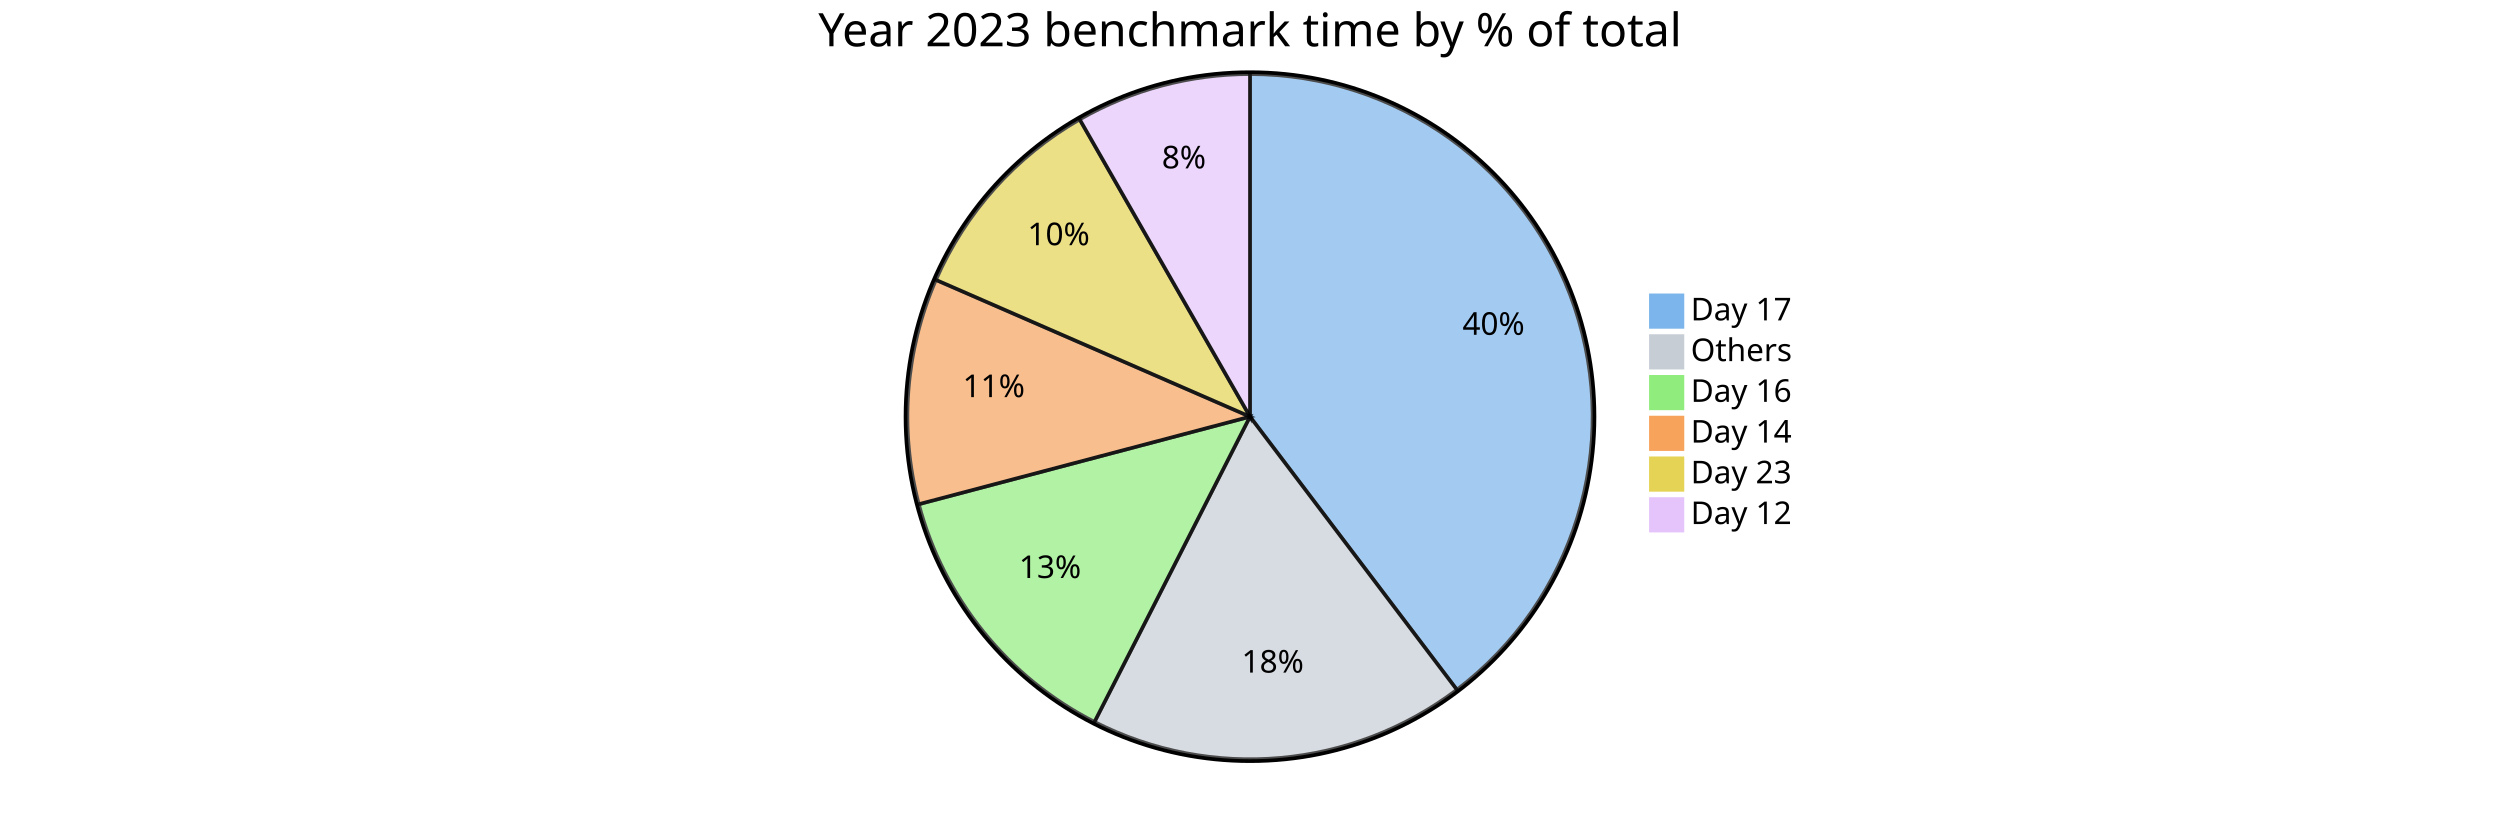
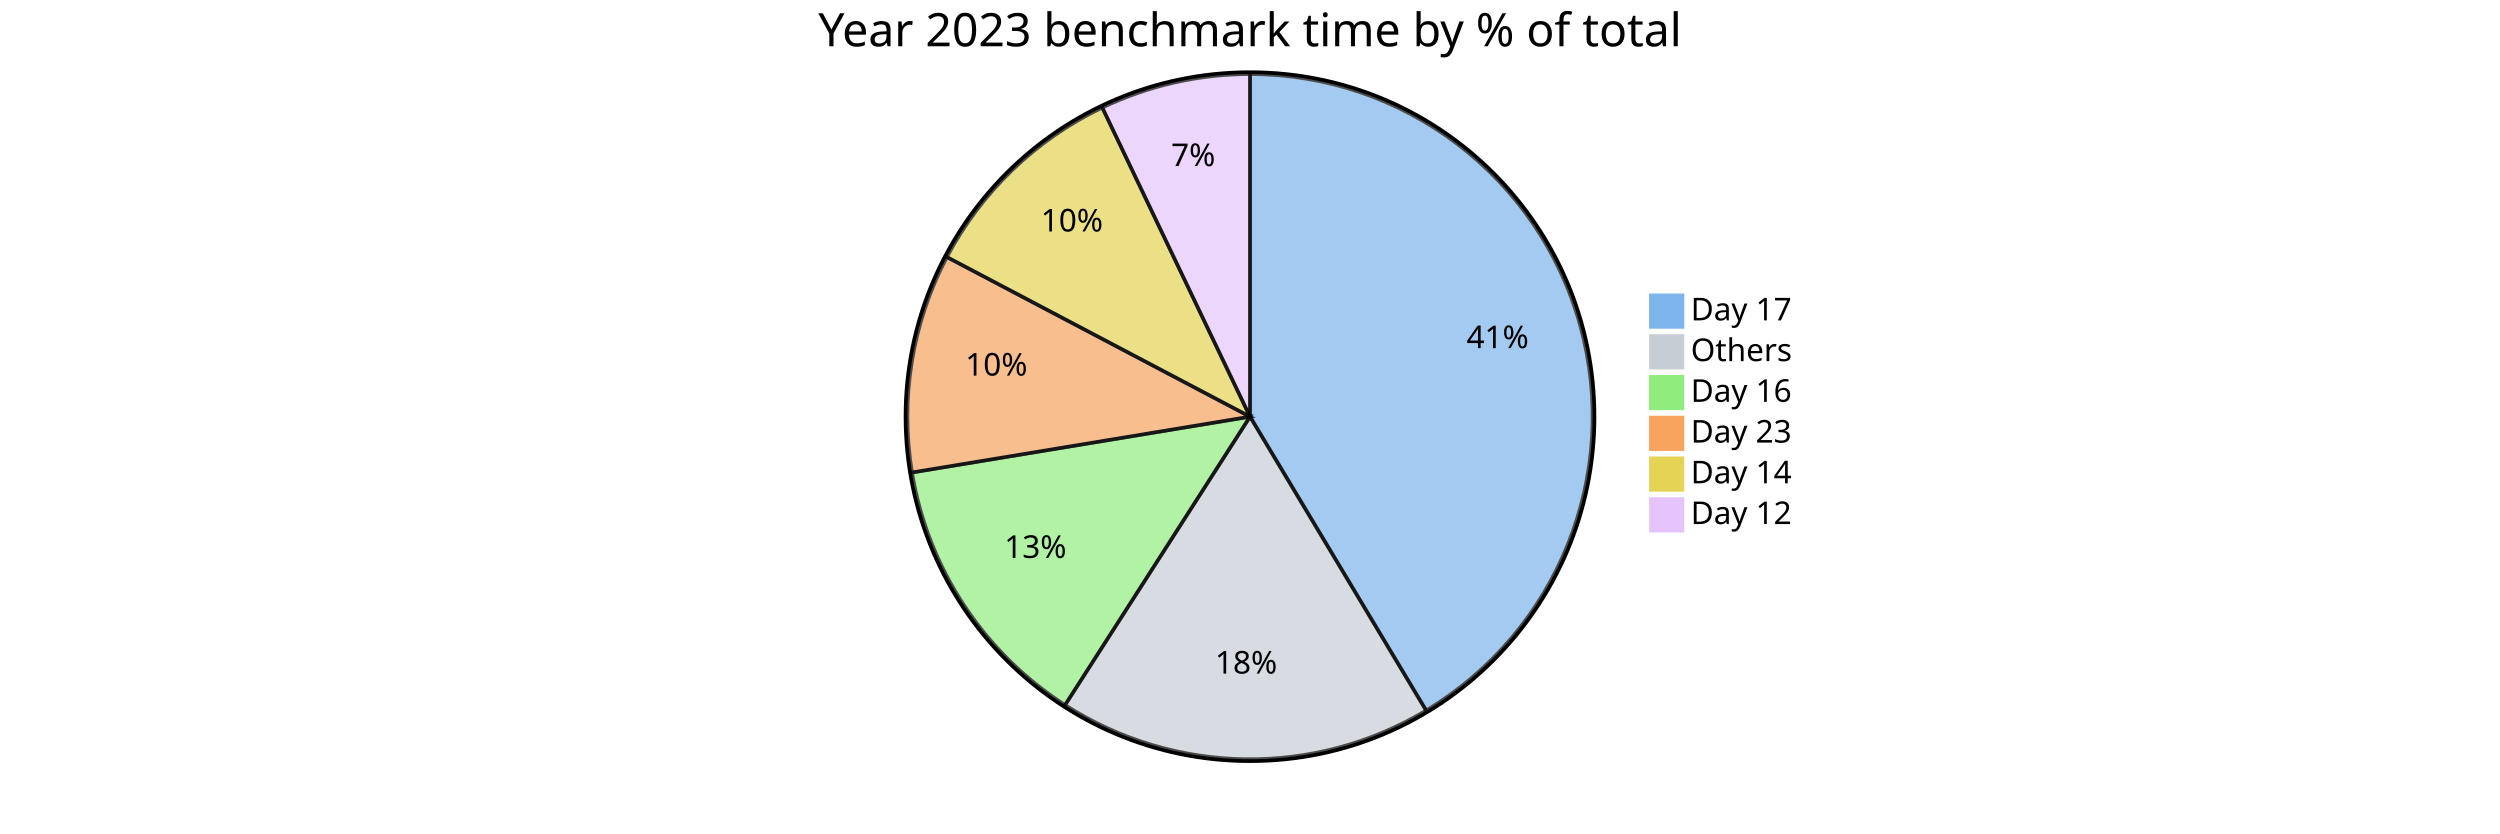
<svg xmlns="http://www.w3.org/2000/svg" viewBox="0 0 1350 450" preserveAspectRatio="xMidYMin">
  <style>
		text {font-family:sans-serif;font-size:17px;}
		.pieOuterCircle {stroke:black;stroke-width:2px;fill:none;}
		.pieCircle {stroke:black;stroke-width:2px;opacity:0.7;}
		.slice {text-anchor:middle;}
		.pieTitleText {text-anchor:middle;font-size:25px;}
	</style>
  <g transform="translate(675,225)">
    <circle class="pieOuterCircle" cx="0" cy="0" r="186" />
-     <path class="pieCircle" d="M0,-185A185,185,0,0,1,111.718,147.459L0,0Z" fill="#7cb5ec" />
-     <path class="pieCircle" d="M111.718,147.459A185,185,0,0,1,-83.984,164.838L0,0Z" fill="#c6cdd5" />
-     <path class="pieCircle" d="M-83.984,164.838A185,185,0,0,1,-178.859,47.271L0,0Z" fill="#90ed7d" />
-     <path class="pieCircle" d="M-178.859,47.271A185,185,0,0,1,-169.613,-73.867L0,0Z" fill="#f7a35c" />
-     <path class="pieCircle" d="M-169.613,-73.867A185,185,0,0,1,-91.972,-160.518L0,0Z" fill="#e4d354" />
-     <path class="pieCircle" d="M-91.972,-160.518A185,185,0,0,1,0,-185L0,0Z" fill="#e4c4fb" />
-     <text class="slice" transform="translate(131.5228,-44.19636)">40%</text>
-     <text class="slice" transform="translate(12.27358,138.2061)">18%</text>
-     <text class="slice" transform="translate(-107.9769,87.13525)">13%</text>
-     <text class="slice" transform="translate(-138.3477,-10.55887)">11%</text>
-     <text class="slice" transform="translate(-103.3366,-92.59109)">10%</text>
-     <text class="slice" transform="translate(-35.69063,-134.0811)">8%</text>
+     <path class="pieCircle" d="M0,-185A185,185,0,0,1,95.112,158.678L0,0Z" fill="#7cb5ec" />
+     <path class="pieCircle" d="M95.112,158.678A185,185,0,0,1,-99.89,155.715L0,0Z" fill="#c6cdd5" />
+     <path class="pieCircle" d="M-99.89,155.715A185,185,0,0,1,-182.529,30.134L0,0Z" fill="#90ed7d" />
+     <path class="pieCircle" d="M-182.529,30.134A185,185,0,0,1,-163.685,-86.21L0,0Z" fill="#f7a35c" />
+     <path class="pieCircle" d="M-163.685,-86.21A185,185,0,0,1,-79.762,-166.922L0,0Z" fill="#e4d354" />
+     <path class="pieCircle" d="M-79.762,-166.922A185,185,0,0,1,0,-185L0,0Z" fill="#e4c4fb" />
+     <text class="slice" style="text-anchor: middle;" transform="translate(133.7236,-37.00745)">41%</text>
+     <text class="slice" style="text-anchor: middle;" transform="translate(-2.108413,138.734)">18%</text>
+     <text class="slice" style="text-anchor: middle;" transform="translate(-115.9053,76.27264)">13%</text>
+     <text class="slice" style="text-anchor: middle;" transform="translate(-136.9651,-22.18413)">10%</text>
+     <text class="slice" style="text-anchor: middle;" transform="translate(-96.17917,-100.0056)">10%</text>
+     <text class="slice" style="text-anchor: middle;" transform="translate(-30.66918,-135.318)">7%</text>
    <text class="pieTitleText" x="0" y="-200">Year 2023 benchmark time by % of total</text>
    <g transform="translate(216,-66)">
      <rect height="18" style="fill: rgb(124, 181, 236); stroke: rgb(124, 181, 236);" width="18" />
      <text x="22" y="14">Day 17</text>
    </g>
    <g transform="translate(216,-44)">
      <rect height="18" style="fill: rgb(198, 205, 213); stroke: rgb(198, 205, 213);" width="18" />
      <text x="22" y="14">Others</text>
    </g>
    <g transform="translate(216,-22)">
      <rect height="18" style="fill: rgb(144, 237, 125); stroke: rgb(144, 237, 125);" width="18" />
      <text x="22" y="14">Day 16</text>
    </g>
    <g transform="translate(216,0)">
      <rect height="18" style="fill: rgb(247, 163, 92); stroke: rgb(247, 163, 92);" width="18" />
-       <text x="22" y="14">Day 14</text>
+       <text x="22" y="14">Day 23</text>
    </g>
    <g transform="translate(216,22)">
      <rect height="18" style="fill: rgb(228, 211, 84); stroke: rgb(228, 211, 84);" width="18" />
-       <text x="22" y="14">Day 23</text>
+       <text x="22" y="14">Day 14</text>
    </g>
    <g transform="translate(216,44)">
      <rect height="18" style="fill: rgb(228, 196, 251); stroke: rgb(228, 196, 251);" width="18" />
      <text x="22" y="14">Day 12</text>
    </g>
  </g>
</svg>
